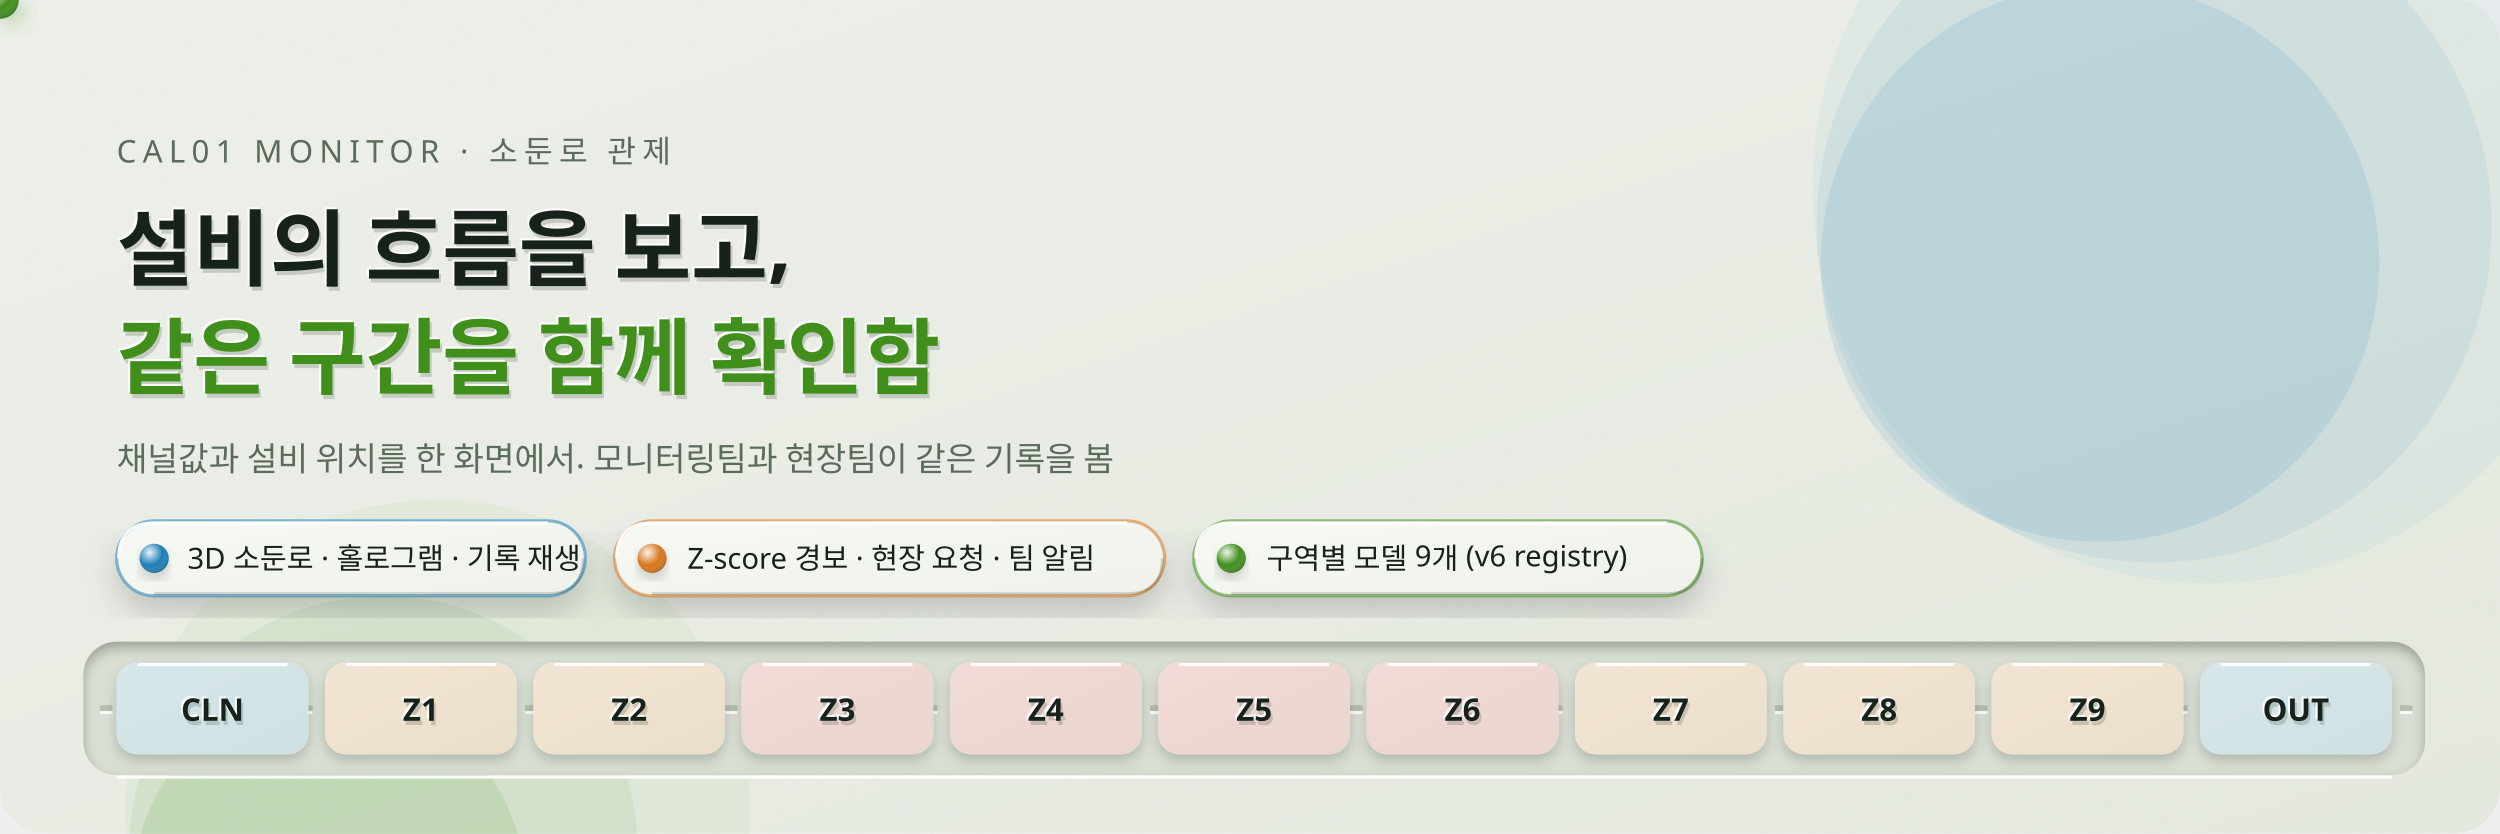
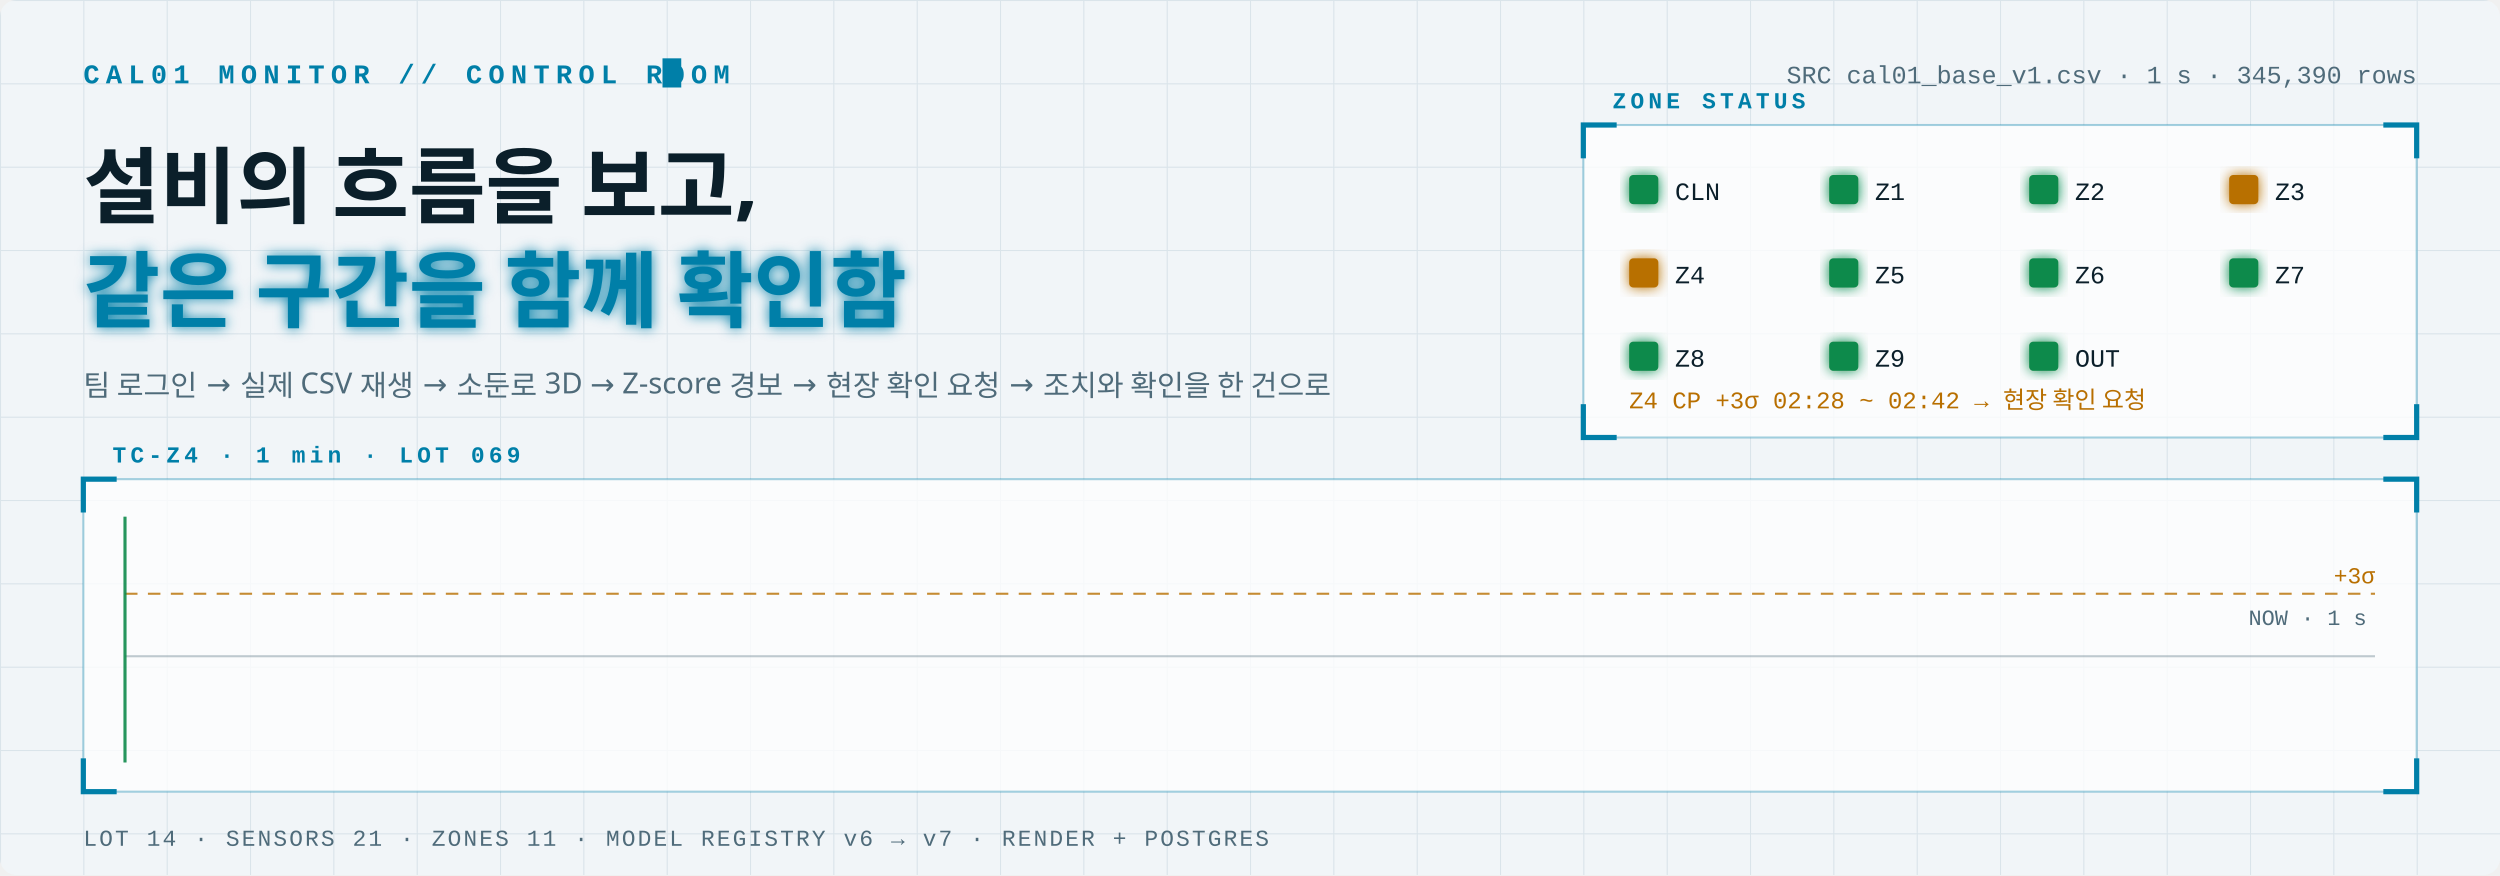
- <svg xmlns="http://www.w3.org/2000/svg" viewBox="0 0 1200 400" width="1200" height="400" font-family="Pretendard, 'Apple SD Gothic Neo', 'Malgun Gothic', 'Noto Sans KR', sans-serif">
+ <svg xmlns="http://www.w3.org/2000/svg" viewBox="0 0 1200 420" width="1200" height="420" font-family="Pretendard, 'Apple SD Gothic Neo', 'Malgun Gothic', 'Noto Sans KR', sans-serif">
  <defs>
-     <filter id="shadow" x="-10%" y="-10%" width="120%" height="140%">
-       <feDropShadow dx="0" dy="8" stdDeviation="8" flood-color="#000" flood-opacity="0.18" />
-     </filter>
-     <filter id="shadow-sm" x="-10%" y="-10%" width="120%" height="140%">
-       <feDropShadow dx="0" dy="3" stdDeviation="3" flood-color="#000" flood-opacity="0.18" />
-     </filter>
-     <filter id="inset" x="-10%" y="-10%" width="120%" height="130%">
-       <feOffset dx="0" dy="3" />
-       <feGaussianBlur stdDeviation="3" result="ob" />
-       <feComposite operator="out" in="SourceGraphic" in2="ob" result="inv" />
-       <feFlood flood-color="#000" flood-opacity="0.55" result="col" />
-       <feComposite operator="in" in="col" in2="inv" result="sh" />
-       <feComposite operator="over" in="sh" in2="SourceGraphic" />
-     </filter>
-     <filter id="glow" x="-50%" y="-50%" width="200%" height="200%">
-       <feGaussianBlur stdDeviation="6" result="b" />
+     <pattern id="grid" width="40" height="40" patternUnits="userSpaceOnUse">
+       <path d="M 40 0 L 0 0 0 40" fill="none" stroke="#0b4a66" stroke-opacity="0.10" stroke-width="1" />
+     </pattern>
+     <pattern id="scan" width="4" height="4" patternUnits="userSpaceOnUse">
+       <rect width="4" height="1.2" fill="#000" fill-opacity="0.0" />
+     </pattern>
+     <filter id="glow" x="-30%" y="-30%" width="160%" height="160%">
+       <feGaussianBlur stdDeviation="3" result="b" />
      <feMerge>
        <feMergeNode in="b" />
        <feMergeNode in="SourceGraphic" />
      </feMerge>
    </filter>
-     <filter id="grain">
-       <feTurbulence type="fractalNoise" baseFrequency="0.8" numOctaves="2" stitchTiles="stitch" />
-       <feColorMatrix values="0 0 0 0 0.5  0 0 0 0 0.5  0 0 0 0 0.5  0 0 0 0.6 0" />
+     <filter id="glow-lg" x="-30%" y="-30%" width="160%" height="160%">
+       <feGaussianBlur stdDeviation="8" result="b" />
+       <feMerge>
+         <feMergeNode in="b" />
+         <feMergeNode in="SourceGraphic" />
+       </feMerge>
    </filter>
-     <linearGradient id="plate" x1="0" y1="0" x2="1" y2="1">
-       <stop offset="0" stop-color="#f7f9f4" />
-       <stop offset="1" stop-color="#eef2ea" />
-     </linearGradient>
-     <linearGradient id="bg" x1="0" y1="0" x2="1" y2="1">
-       <stop offset="0" stop-color="#eef1ea" />
-       <stop offset="1" stop-color="#e4e9df" />
-     </linearGradient>
-     <radialGradient id="coin" cx="0.35" cy="0.3" r="0.8">
-       <stop offset="0" stop-color="#ffffff" stop-opacity="0.9" />
-       <stop offset="0.55" stop-color="#ffffff" stop-opacity="0" />
-       <stop offset="1" stop-color="#1a2a1e" stop-opacity="0.35" />
-     </radialGradient>
  </defs>
-   <rect width="1200" height="400" rx="22" fill="url(#bg)" />
-   <rect width="1200" height="400" rx="22" filter="url(#grain)" opacity="0.06" />
-   <circle cx="1060" cy="90" r="190" fill="#1f7fb8" opacity="0.05" />
-   <circle cx="1034" cy="108" r="162" fill="#1f7fb8" opacity="0.08" />
-   <circle cx="1008" cy="126" r="134" fill="#1f7fb8" opacity="0.12" />
-   <circle cx="210" cy="390" r="150" fill="#3f8f1a" opacity="0.05" />
-   <circle cx="184" cy="408" r="122" fill="#3f8f1a" opacity="0.08" />
-   <circle cx="158" cy="426" r="94" fill="#3f8f1a" opacity="0.12" />
-   <text x="56" y="78" font-size="15" fill="#5b6b5d" font-weight="normal" text-anchor="start" letter-spacing="3">CAL01 MONITOR · 소둔로 관제</text>
-   <text x="57" y="136" font-size="40" fill="#1a2a1e" font-weight="bold" text-anchor="start" opacity="0.18">설비의 흐름을 보고,</text>
-   <text x="55" y="133" font-size="40" fill="#ffffff" font-weight="bold" text-anchor="start" opacity="0.9">설비의 흐름을 보고,</text>
-   <text x="56" y="134" font-size="40" fill="#17221b" font-weight="bold" text-anchor="start">설비의 흐름을 보고,</text>
-   <text x="57" y="188" font-size="40" fill="#1a2a1e" font-weight="bold" text-anchor="start" opacity="0.18">같은 구간을 함께 확인함</text>
-   <text x="55" y="185" font-size="40" fill="#ffffff" font-weight="bold" text-anchor="start" opacity="0.9">같은 구간을 함께 확인함</text>
-   <text x="56" y="186" font-size="40" fill="#3f8f1a" font-weight="bold" text-anchor="start">같은 구간을 함께 확인함</text>
-   <text x="56" y="226" font-size="16" fill="#5b6b5d" font-weight="normal" text-anchor="start">채널값과 설비 위치를 한 화면에서. 모니터링팀과 현장팀이 같은 기록을 봄</text>
-   <rect x="56" y="250" width="225" height="36" rx="18" fill="url(#plate)" filter="url(#shadow)" />
-   <rect x="56" y="250" width="225" height="36" rx="18" fill="none" stroke="#1f7fb8" stroke-opacity="0.55" stroke-width="1.5" />
-   <path d="M 57 268 L 57 268 Q 57 251 74 251 L 263 251" fill="none" stroke="#ffffff" stroke-opacity="0.9" stroke-width="1.5" />
-   <path d="M 74 285 L 263 285 Q 280 285 280 268 L 280 268" fill="none" stroke="#1a2a1e" stroke-opacity="0.18" stroke-width="1.5" />
-   <circle cx="74" cy="268" r="7" fill="#1f7fb8" filter="url(#shadow-sm)" />
-   <circle cx="74" cy="268" r="7" fill="url(#coin)" />
-   <text x="90" y="273" font-size="14" fill="#17221b" font-weight="normal" text-anchor="start">3D 소둔로 · 홀로그램 · 기록 재생</text>
-   <rect x="295" y="250" width="264" height="36" rx="18" fill="url(#plate)" filter="url(#shadow)" />
-   <rect x="295" y="250" width="264" height="36" rx="18" fill="none" stroke="#d9741a" stroke-opacity="0.55" stroke-width="1.5" />
-   <path d="M 296 268 L 296 268 Q 296 251 313 251 L 541 251" fill="none" stroke="#ffffff" stroke-opacity="0.9" stroke-width="1.5" />
-   <path d="M 313 285 L 541 285 Q 558 285 558 268 L 558 268" fill="none" stroke="#1a2a1e" stroke-opacity="0.18" stroke-width="1.5" />
-   <circle cx="313" cy="268" r="7" fill="#d9741a" filter="url(#shadow-sm)" />
-   <circle cx="313" cy="268" r="7" fill="url(#coin)" />
-   <text x="329.92" y="273" font-size="14" fill="#17221b" font-weight="normal" text-anchor="start">Z-score 경보 · 현장 요청 · 팀 알림</text>
-   <rect x="573" y="250" width="244" height="36" rx="18" fill="url(#plate)" filter="url(#shadow)" />
-   <rect x="573" y="250" width="244" height="36" rx="18" fill="none" stroke="#3f8f1a" stroke-opacity="0.55" stroke-width="1.5" />
-   <path d="M 574 268 L 574 268 Q 574 251 591 251 L 800 251" fill="none" stroke="#ffffff" stroke-opacity="0.9" stroke-width="1.5" />
-   <path d="M 591 285 L 800 285 Q 817 285 817 268 L 817 268" fill="none" stroke="#1a2a1e" stroke-opacity="0.18" stroke-width="1.5" />
-   <circle cx="591" cy="268" r="7" fill="#3f8f1a" filter="url(#shadow-sm)" />
-   <circle cx="591" cy="268" r="7" fill="url(#coin)" />
-   <text x="607.92" y="273" font-size="14" fill="#17221b" font-weight="normal" text-anchor="start">구역별 모델 9개 (v6 registry)</text>
-   <rect x="40" y="308" width="1124" height="64" rx="16" fill="#d9dfd4" filter="url(#inset)" />
-   <path d="M 56 373 L 1148 373" stroke="#ffffff" stroke-opacity="0.9" stroke-width="1.5" />
-   <line x1="48" y1="340" x2="1158" y2="340" stroke="#1a2a1e" stroke-opacity="0.18" stroke-width="3" stroke-dasharray="6 6" />
-   <line x1="48" y1="342" x2="1158" y2="342" stroke="#ffffff" stroke-opacity="0.9" stroke-width="1.5" stroke-dasharray="6 6" />
-   <rect x="56" y="318" width="92" height="44" rx="10" fill="url(#plate)" filter="url(#shadow-sm)" />
-   <rect x="56" y="318" width="92" height="44" rx="10" fill="#1f7fb8" fill-opacity="0.15">
-     <animate attributeName="fill-opacity" values="0.15;0.85;0.15" keyTimes="0;0.5;1" dur="6s" begin="0.00s" repeatCount="indefinite" />
+   <rect width="1200" height="420" rx="8" fill="#f1f5f8" />
+   <rect width="1200" height="420" rx="8" fill="url(#grid)" />
+   <text x="40" y="40" font-size="13" fill="#007fa8" font-weight="bold" text-anchor="start" font-family="'JetBrains Mono', Consolas, 'Cascadia Mono', 'Courier New', monospace" letter-spacing="3">CAL01 MONITOR // CONTROL ROOM</text>
+   <rect x="318" y="28" width="9" height="14" fill="#007fa8">
+     <animate attributeName="opacity" values="1;1;0;0" keyTimes="0;0.5;0.5;1" dur="1s" repeatCount="indefinite" />
  </rect>
-   <path d="M 66 319 L 138 319" stroke="#ffffff" stroke-opacity="0.9" stroke-width="1.5" />
-   <text x="103.0" y="348" font-size="15" fill="#1a2a1e" font-weight="bold" text-anchor="middle" opacity="0.18">CLN</text>
-   <text x="101.0" y="345" font-size="15" fill="#ffffff" font-weight="bold" text-anchor="middle" opacity="0.9">CLN</text>
-   <text x="102.0" y="346" font-size="15" fill="#17221b" font-weight="bold" text-anchor="middle">CLN</text>
-   <rect x="156" y="318" width="92" height="44" rx="10" fill="url(#plate)" filter="url(#shadow-sm)" />
-   <rect x="156" y="318" width="92" height="44" rx="10" fill="#d9741a" fill-opacity="0.15">
-     <animate attributeName="fill-opacity" values="0.15;0.85;0.15" keyTimes="0;0.5;1" dur="6s" begin="0.45s" repeatCount="indefinite" />
+   <text x="1160" y="40" font-size="12" fill="#4f6b7a" font-weight="normal" text-anchor="end" font-family="'JetBrains Mono', Consolas, 'Cascadia Mono', 'Courier New', monospace">SRC cal01_base_v1.csv · 1 s · 345,390 rows</text>
+   <text x="40" y="104" font-size="40" fill="#0b1f2a" font-weight="bold" text-anchor="start">설비의 흐름을 보고,</text>
+   <text x="40" y="154" font-size="40" fill="#007fa8" font-weight="bold" text-anchor="start" filter="url(#glow)">같은 구간을 함께 확인함</text>
+   <text x="40" y="190" font-size="14" fill="#4f6b7a" font-weight="normal" text-anchor="start">팀 로그인 → 실제 CSV 재생 → 소둔로 3D → Z-score 경보 → 현장 확인 요청 → 조치와 확인을 한 건으로</text>
+   <rect x="760" y="60" width="400" height="150" fill="#ffffff" fill-opacity="0.75" stroke="#007fa8" stroke-opacity="0.35" stroke-width="1" />
+   <polyline points="760,76 760,60 776,60" fill="none" stroke="#007fa8" stroke-width="2.5" />
+   <polyline points="1160,76 1160,60 1144,60" fill="none" stroke="#007fa8" stroke-width="2.5" />
+   <polyline points="760,194 760,210 776,210" fill="none" stroke="#007fa8" stroke-width="2.5" />
+   <polyline points="1160,194 1160,210 1144,210" fill="none" stroke="#007fa8" stroke-width="2.5" />
+   <text x="774" y="52" font-size="11" fill="#007fa8" font-weight="bold" text-anchor="start" font-family="'JetBrains Mono', Consolas, 'Cascadia Mono', 'Courier New', monospace" letter-spacing="2">ZONE STATUS</text>
+   <rect x="782" y="84" width="14" height="14" rx="2" fill="#0f8a4c" filter="url(#glow)" />
+   <text x="804" y="96" font-size="12" fill="#0b1f2a" font-weight="normal" text-anchor="start" font-family="'JetBrains Mono', Consolas, 'Cascadia Mono', 'Courier New', monospace">CLN</text>
+   <rect x="878" y="84" width="14" height="14" rx="2" fill="#0f8a4c" filter="url(#glow)" />
+   <text x="900" y="96" font-size="12" fill="#0b1f2a" font-weight="normal" text-anchor="start" font-family="'JetBrains Mono', Consolas, 'Cascadia Mono', 'Courier New', monospace">Z1</text>
+   <rect x="974" y="84" width="14" height="14" rx="2" fill="#0f8a4c" filter="url(#glow)" />
+   <text x="996" y="96" font-size="12" fill="#0b1f2a" font-weight="normal" text-anchor="start" font-family="'JetBrains Mono', Consolas, 'Cascadia Mono', 'Courier New', monospace">Z2</text>
+   <rect x="1070" y="84" width="14" height="14" rx="2" fill="#b86f00" filter="url(#glow)">
+     <animate attributeName="fill" values="#b86f00;#0f8a4c;#b86f00" dur="5s" repeatCount="indefinite" />
  </rect>
-   <path d="M 166 319 L 238 319" stroke="#ffffff" stroke-opacity="0.9" stroke-width="1.5" />
-   <text x="203.0" y="348" font-size="15" fill="#1a2a1e" font-weight="bold" text-anchor="middle" opacity="0.18">Z1</text>
-   <text x="201.0" y="345" font-size="15" fill="#ffffff" font-weight="bold" text-anchor="middle" opacity="0.9">Z1</text>
-   <text x="202.0" y="346" font-size="15" fill="#17221b" font-weight="bold" text-anchor="middle">Z1</text>
-   <rect x="256" y="318" width="92" height="44" rx="10" fill="url(#plate)" filter="url(#shadow-sm)" />
-   <rect x="256" y="318" width="92" height="44" rx="10" fill="#d9741a" fill-opacity="0.15">
-     <animate attributeName="fill-opacity" values="0.15;0.85;0.15" keyTimes="0;0.5;1" dur="6s" begin="0.90s" repeatCount="indefinite" />
+   <text x="1092" y="96" font-size="12" fill="#0b1f2a" font-weight="normal" text-anchor="start" font-family="'JetBrains Mono', Consolas, 'Cascadia Mono', 'Courier New', monospace">Z3</text>
+   <rect x="782" y="124" width="14" height="14" rx="2" fill="#b86f00" filter="url(#glow)">
+     <animate attributeName="fill" values="#b86f00;#c92040;#b86f00;#b86f00" dur="2.4s" repeatCount="indefinite" />
  </rect>
-   <path d="M 266 319 L 338 319" stroke="#ffffff" stroke-opacity="0.9" stroke-width="1.5" />
-   <text x="303.0" y="348" font-size="15" fill="#1a2a1e" font-weight="bold" text-anchor="middle" opacity="0.18">Z2</text>
-   <text x="301.0" y="345" font-size="15" fill="#ffffff" font-weight="bold" text-anchor="middle" opacity="0.9">Z2</text>
-   <text x="302.0" y="346" font-size="15" fill="#17221b" font-weight="bold" text-anchor="middle">Z2</text>
-   <rect x="356" y="318" width="92" height="44" rx="10" fill="url(#plate)" filter="url(#shadow-sm)" />
-   <rect x="356" y="318" width="92" height="44" rx="10" fill="#d8323a" fill-opacity="0.15">
-     <animate attributeName="fill-opacity" values="0.15;0.85;0.15" keyTimes="0;0.5;1" dur="6s" begin="1.35s" repeatCount="indefinite" />
+   <text x="804" y="136" font-size="12" fill="#0b1f2a" font-weight="normal" text-anchor="start" font-family="'JetBrains Mono', Consolas, 'Cascadia Mono', 'Courier New', monospace">Z4</text>
+   <rect x="878" y="124" width="14" height="14" rx="2" fill="#0f8a4c" filter="url(#glow)" />
+   <text x="900" y="136" font-size="12" fill="#0b1f2a" font-weight="normal" text-anchor="start" font-family="'JetBrains Mono', Consolas, 'Cascadia Mono', 'Courier New', monospace">Z5</text>
+   <rect x="974" y="124" width="14" height="14" rx="2" fill="#0f8a4c" filter="url(#glow)" />
+   <text x="996" y="136" font-size="12" fill="#0b1f2a" font-weight="normal" text-anchor="start" font-family="'JetBrains Mono', Consolas, 'Cascadia Mono', 'Courier New', monospace">Z6</text>
+   <rect x="1070" y="124" width="14" height="14" rx="2" fill="#0f8a4c" filter="url(#glow)" />
+   <text x="1092" y="136" font-size="12" fill="#0b1f2a" font-weight="normal" text-anchor="start" font-family="'JetBrains Mono', Consolas, 'Cascadia Mono', 'Courier New', monospace">Z7</text>
+   <rect x="782" y="164" width="14" height="14" rx="2" fill="#0f8a4c" filter="url(#glow)" />
+   <text x="804" y="176" font-size="12" fill="#0b1f2a" font-weight="normal" text-anchor="start" font-family="'JetBrains Mono', Consolas, 'Cascadia Mono', 'Courier New', monospace">Z8</text>
+   <rect x="878" y="164" width="14" height="14" rx="2" fill="#0f8a4c" filter="url(#glow)" />
+   <text x="900" y="176" font-size="12" fill="#0b1f2a" font-weight="normal" text-anchor="start" font-family="'JetBrains Mono', Consolas, 'Cascadia Mono', 'Courier New', monospace">Z9</text>
+   <rect x="974" y="164" width="14" height="14" rx="2" fill="#0f8a4c" filter="url(#glow)" />
+   <text x="996" y="176" font-size="12" fill="#0b1f2a" font-weight="normal" text-anchor="start" font-family="'JetBrains Mono', Consolas, 'Cascadia Mono', 'Courier New', monospace">OUT</text>
+   <text x="782" y="196" font-size="11.5" fill="#b86f00" font-weight="normal" text-anchor="start" font-family="'JetBrains Mono', Consolas, 'Cascadia Mono', 'Courier New', monospace">Z4 CP +3σ 02:28 ~ 02:42 → 현장 확인 요청</text>
+   <rect x="40" y="230" width="1120" height="150" fill="#ffffff" fill-opacity="0.75" stroke="#007fa8" stroke-opacity="0.35" stroke-width="1" />
+   <polyline points="40,246 40,230 56,230" fill="none" stroke="#007fa8" stroke-width="2.5" />
+   <polyline points="1160,246 1160,230 1144,230" fill="none" stroke="#007fa8" stroke-width="2.5" />
+   <polyline points="40,364 40,380 56,380" fill="none" stroke="#007fa8" stroke-width="2.5" />
+   <polyline points="1160,364 1160,380 1144,380" fill="none" stroke="#007fa8" stroke-width="2.5" />
+   <text x="54" y="222" font-size="11" fill="#007fa8" font-weight="bold" text-anchor="start" font-family="'JetBrains Mono', Consolas, 'Cascadia Mono', 'Courier New', monospace" letter-spacing="2">TC-Z4 · 1 min · LOT 069</text>
+   <line x1="60" y1="285.0" x2="1140" y2="285.0" stroke="#b86f00" stroke-opacity="0.8" stroke-width="1" stroke-dasharray="6 5" />
+   <text x="1140" y="280.0" font-size="11" fill="#b86f00" font-weight="normal" text-anchor="end" font-family="'JetBrains Mono', Consolas, 'Cascadia Mono', 'Courier New', monospace">+3σ</text>
+   <line x1="60" y1="315.0" x2="1140" y2="315.0" stroke="#4f6b7a" stroke-opacity="0.35" stroke-width="1" />
+   <path d="M 60.0 320.6 L 64.9 322.1 L 69.9 323.3 L 74.8 324.1 L 79.7 324.5 L 84.7 324.7 L 89.6 324.6 L 94.5 324.3 L 99.5 323.8 L 104.4 323.4 L 109.3 323.0 L 114.2 322.7 L 119.2 322.6 L 124.1 322.7 L 129.0 323.1 L 134.0 323.8 L 138.9 324.7 L 143.8 326.0 L 148.8 327.4 L 153.7 329.1 L 158.6 330.8 L 163.6 332.5 L 168.5 334.2 L 173.4 335.7 L 178.4 337.0 L 183.3 337.9 L 188.2 338.5 L 193.2 338.7 L 198.1 338.5 L 203.0 337.9 L 207.9 336.9 L 212.9 335.5 L 217.8 333.8 L 222.7 331.9 L 227.7 329.8 L 232.6 327.7 L 237.5 325.6 L 242.5 323.6 L 247.4 321.8 L 252.3 320.2 L 257.3 319.0 L 262.2 318.0 L 267.1 317.3 L 272.1 317.0 L 277.0 316.9 L 281.9 317.0 L 286.8 317.2 L 291.8 317.5 L 296.7 317.8 L 301.6 318.0 L 306.6 318.0 L 311.5 317.8 L 316.4 317.4 L 321.4 316.6 L 326.3 315.4 L 331.2 314.0 L 336.2 312.3 L 341.1 310.3 L 346.0 308.1 L 351.0 305.8 L 355.9 303.4 L 360.8 301.1 L 365.8 299.0 L 370.7 297.0 L 375.6 295.4 L 380.5 294.1 L 385.5 293.2 L 390.4 292.7 L 395.3 292.6 L 400.3 292.9 L 405.2 293.6 L 410.1 294.6 L 415.1 295.8 L 420.0 297.1 L 424.9 298.5 L 429.9 299.9 L 434.8 301.3 L 439.7 302.4 L 444.7 303.3 L 449.6 304.0 L 454.5 304.4 L 459.5 304.5 L 464.4 304.3 L 469.3 304.0 L 474.2 303.4 L 479.2 302.8 L 484.1 302.1 L 489.0 301.5 L 494.0 301.1 L 498.9 300.9 L 503.8 300.9 L 508.8 301.3 L 513.7 302.0 L 518.6 303.1 L 523.6 304.6 L 528.5 306.4 L 533.4 308.5 L 538.4 310.9 L 543.3 313.4 L 548.2 316.0 L 553.2 318.6 L 558.1 321.0 L 563.0 323.3 L 567.9 325.4 L 572.9 327.1 L 577.8 328.5 L 582.7 329.5 L 587.7 330.1 L 592.6 330.3 L 597.5 330.2 L 602.5 329.9 L 607.4 329.3 L 612.3 328.7 L 617.3 327.9 L 622.2 327.2 L 627.1 326.7 L 632.1 326.3 L 637.0 326.1 L 641.9 326.2 L 646.8 326.5 L 651.8 327.2 L 656.7 328.1 L 661.6 329.1 L 666.6 330.4 L 671.5 331.7 L 676.4 333.0 L 681.4 334.3 L 686.3 335.4 L 691.2 336.2 L 696.2 336.7 L 701.1 336.8 L 706.0 336.6 L 711.0 335.9 L 715.9 334.9 L 720.8 333.4 L 725.8 331.6 L 730.7 329.6 L 735.6 327.3 L 740.5 325.0 L 745.5 322.6 L 750.4 320.2 L 755.3 318.0 L 760.3 316.1 L 765.2 314.3 L 770.1 312.9 L 775.1 306.6 L 780.0 294.7 L 784.9 284.1 L 789.9 275.2 L 794.8 268.6 L 799.7 264.6 L 804.7 263.2 L 809.6 264.6 L 814.5 268.6 L 819.5 274.8 L 824.4 283.0 L 829.3 292.6 L 834.2 302.9 L 839.2 309.7 L 844.1 308.4 L 849.0 306.8 L 854.0 305.0 L 858.9 303.1 L 863.8 301.1 L 868.8 299.0 L 873.7 297.1 L 878.6 295.3 L 883.6 293.7 L 888.5 292.5 L 893.4 291.6 L 898.4 291.2 L 903.3 291.1 L 908.2 291.5 L 913.2 292.3 L 918.1 293.4 L 923.0 294.8 L 927.9 296.5 L 932.9 298.2 L 937.8 300.1 L 942.7 301.8 L 947.7 303.5 L 952.6 305.0 L 957.5 306.3 L 962.5 307.3 L 967.4 307.9 L 972.3 308.3 L 977.3 308.5 L 982.2 308.4 L 987.1 308.1 L 992.1 307.7 L 997.0 307.3 L 1001.9 306.9 L 1006.8 306.7 L 1011.8 306.7 L 1016.7 306.9 L 1021.6 307.5 L 1026.6 308.4 L 1031.5 309.6 L 1036.4 311.2 L 1041.4 313.1 L 1046.3 315.2 L 1051.2 317.6 L 1056.2 320.0 L 1061.1 322.6 L 1066.0 325.0 L 1071.0 327.4 L 1075.9 329.5 L 1080.8 331.3 L 1085.8 332.7 L 1090.7 333.8 L 1095.6 334.5 L 1100.5 334.8 L 1105.5 334.7 L 1110.4 334.3 L 1115.3 333.6 L 1120.3 332.7 L 1125.2 331.6 L 1130.1 330.5 L 1135.1 329.5 L 1140.0 328.6" fill="none" stroke="#007fa8" stroke-width="2" stroke-linejoin="round" filter="url(#glow)" stroke-dasharray="1170" stroke-dashoffset="1170">
+     <animate attributeName="stroke-dashoffset" values="1170;0;0" keyTimes="0;0.85;1" dur="8s" repeatCount="indefinite" />
+   </path>
+   <line x1="60" y1="248" x2="60" y2="366" stroke="#0f8a4c" stroke-opacity="0.9" stroke-width="1.5">
+     <animate attributeName="x1" values="60;1140;1140" keyTimes="0;0.85;1" dur="8s" repeatCount="indefinite" />
+     <animate attributeName="x2" values="60;1140;1140" keyTimes="0;0.85;1" dur="8s" repeatCount="indefinite" />
+   </line>
+   <rect x="772.8" y="248" width="64.8" height="118" fill="#c92040" fill-opacity="0">
+     <animate attributeName="fill-opacity" values="0;0;0.22;0.22" keyTimes="0;0.6;0.64;1" dur="8s" repeatCount="indefinite" />
  </rect>
-   <path d="M 366 319 L 438 319" stroke="#ffffff" stroke-opacity="0.9" stroke-width="1.5" />
-   <text x="403.0" y="348" font-size="15" fill="#1a2a1e" font-weight="bold" text-anchor="middle" opacity="0.18">Z3</text>
-   <text x="401.0" y="345" font-size="15" fill="#ffffff" font-weight="bold" text-anchor="middle" opacity="0.9">Z3</text>
-   <text x="402.0" y="346" font-size="15" fill="#17221b" font-weight="bold" text-anchor="middle">Z3</text>
-   <rect x="456" y="318" width="92" height="44" rx="10" fill="url(#plate)" filter="url(#shadow-sm)" />
-   <rect x="456" y="318" width="92" height="44" rx="10" fill="#d8323a" fill-opacity="0.15">
-     <animate attributeName="fill-opacity" values="0.15;0.85;0.15" keyTimes="0;0.5;1" dur="6s" begin="1.80s" repeatCount="indefinite" />
-   </rect>
-   <path d="M 466 319 L 538 319" stroke="#ffffff" stroke-opacity="0.9" stroke-width="1.5" />
-   <text x="503.0" y="348" font-size="15" fill="#1a2a1e" font-weight="bold" text-anchor="middle" opacity="0.18">Z4</text>
-   <text x="501.0" y="345" font-size="15" fill="#ffffff" font-weight="bold" text-anchor="middle" opacity="0.9">Z4</text>
-   <text x="502.0" y="346" font-size="15" fill="#17221b" font-weight="bold" text-anchor="middle">Z4</text>
-   <rect x="556" y="318" width="92" height="44" rx="10" fill="url(#plate)" filter="url(#shadow-sm)" />
-   <rect x="556" y="318" width="92" height="44" rx="10" fill="#d8323a" fill-opacity="0.15">
-     <animate attributeName="fill-opacity" values="0.15;0.85;0.15" keyTimes="0;0.5;1" dur="6s" begin="2.25s" repeatCount="indefinite" />
-   </rect>
-   <path d="M 566 319 L 638 319" stroke="#ffffff" stroke-opacity="0.9" stroke-width="1.5" />
-   <text x="603.0" y="348" font-size="15" fill="#1a2a1e" font-weight="bold" text-anchor="middle" opacity="0.18">Z5</text>
-   <text x="601.0" y="345" font-size="15" fill="#ffffff" font-weight="bold" text-anchor="middle" opacity="0.9">Z5</text>
-   <text x="602.0" y="346" font-size="15" fill="#17221b" font-weight="bold" text-anchor="middle">Z5</text>
-   <rect x="656" y="318" width="92" height="44" rx="10" fill="url(#plate)" filter="url(#shadow-sm)" />
-   <rect x="656" y="318" width="92" height="44" rx="10" fill="#d8323a" fill-opacity="0.15">
-     <animate attributeName="fill-opacity" values="0.15;0.85;0.15" keyTimes="0;0.5;1" dur="6s" begin="2.70s" repeatCount="indefinite" />
-   </rect>
-   <path d="M 666 319 L 738 319" stroke="#ffffff" stroke-opacity="0.9" stroke-width="1.5" />
-   <text x="703.0" y="348" font-size="15" fill="#1a2a1e" font-weight="bold" text-anchor="middle" opacity="0.18">Z6</text>
-   <text x="701.0" y="345" font-size="15" fill="#ffffff" font-weight="bold" text-anchor="middle" opacity="0.9">Z6</text>
-   <text x="702.0" y="346" font-size="15" fill="#17221b" font-weight="bold" text-anchor="middle">Z6</text>
-   <rect x="756" y="318" width="92" height="44" rx="10" fill="url(#plate)" filter="url(#shadow-sm)" />
-   <rect x="756" y="318" width="92" height="44" rx="10" fill="#d9741a" fill-opacity="0.15">
-     <animate attributeName="fill-opacity" values="0.15;0.85;0.15" keyTimes="0;0.5;1" dur="6s" begin="3.15s" repeatCount="indefinite" />
-   </rect>
-   <path d="M 766 319 L 838 319" stroke="#ffffff" stroke-opacity="0.9" stroke-width="1.5" />
-   <text x="803.0" y="348" font-size="15" fill="#1a2a1e" font-weight="bold" text-anchor="middle" opacity="0.18">Z7</text>
-   <text x="801.0" y="345" font-size="15" fill="#ffffff" font-weight="bold" text-anchor="middle" opacity="0.9">Z7</text>
-   <text x="802.0" y="346" font-size="15" fill="#17221b" font-weight="bold" text-anchor="middle">Z7</text>
-   <rect x="856" y="318" width="92" height="44" rx="10" fill="url(#plate)" filter="url(#shadow-sm)" />
-   <rect x="856" y="318" width="92" height="44" rx="10" fill="#d9741a" fill-opacity="0.15">
-     <animate attributeName="fill-opacity" values="0.15;0.85;0.15" keyTimes="0;0.5;1" dur="6s" begin="3.60s" repeatCount="indefinite" />
-   </rect>
-   <path d="M 866 319 L 938 319" stroke="#ffffff" stroke-opacity="0.9" stroke-width="1.5" />
-   <text x="903.0" y="348" font-size="15" fill="#1a2a1e" font-weight="bold" text-anchor="middle" opacity="0.18">Z8</text>
-   <text x="901.0" y="345" font-size="15" fill="#ffffff" font-weight="bold" text-anchor="middle" opacity="0.9">Z8</text>
-   <text x="902.0" y="346" font-size="15" fill="#17221b" font-weight="bold" text-anchor="middle">Z8</text>
-   <rect x="956" y="318" width="92" height="44" rx="10" fill="url(#plate)" filter="url(#shadow-sm)" />
-   <rect x="956" y="318" width="92" height="44" rx="10" fill="#d9741a" fill-opacity="0.15">
-     <animate attributeName="fill-opacity" values="0.15;0.85;0.15" keyTimes="0;0.5;1" dur="6s" begin="4.05s" repeatCount="indefinite" />
-   </rect>
-   <path d="M 966 319 L 1038 319" stroke="#ffffff" stroke-opacity="0.9" stroke-width="1.5" />
-   <text x="1003.0" y="348" font-size="15" fill="#1a2a1e" font-weight="bold" text-anchor="middle" opacity="0.18">Z9</text>
-   <text x="1001.0" y="345" font-size="15" fill="#ffffff" font-weight="bold" text-anchor="middle" opacity="0.9">Z9</text>
-   <text x="1002.0" y="346" font-size="15" fill="#17221b" font-weight="bold" text-anchor="middle">Z9</text>
-   <rect x="1056" y="318" width="92" height="44" rx="10" fill="url(#plate)" filter="url(#shadow-sm)" />
-   <rect x="1056" y="318" width="92" height="44" rx="10" fill="#1f7fb8" fill-opacity="0.15">
-     <animate attributeName="fill-opacity" values="0.15;0.85;0.15" keyTimes="0;0.5;1" dur="6s" begin="4.50s" repeatCount="indefinite" />
-   </rect>
-   <path d="M 1066 319 L 1138 319" stroke="#ffffff" stroke-opacity="0.9" stroke-width="1.5" />
-   <text x="1103.0" y="348" font-size="15" fill="#1a2a1e" font-weight="bold" text-anchor="middle" opacity="0.18">OUT</text>
-   <text x="1101.0" y="345" font-size="15" fill="#ffffff" font-weight="bold" text-anchor="middle" opacity="0.9">OUT</text>
-   <text x="1102.0" y="346" font-size="15" fill="#17221b" font-weight="bold" text-anchor="middle">OUT</text>
-   <g>
-     <animateMotion dur="6s" repeatCount="indefinite" path="M 48 340 L 1158 340" />
-     <circle r="9" fill="#3f8f1a" filter="url(#glow)" />
-     <circle r="9" fill="url(#coin)" />
+   <g opacity="0">
+     <animate attributeName="opacity" values="0;0;1;1" keyTimes="0;0.62;0.66;1" dur="8s" repeatCount="indefinite" />
+     <text x="845.6" y="264" font-size="12" fill="#c92040" font-weight="bold" text-anchor="start" font-family="'JetBrains Mono', Consolas, 'Cascadia Mono', 'Courier New', monospace">ALERT  Z4  CP 0.88 ↑</text>
  </g>
+   <text x="1136" y="282" font-size="22" font-weight="bold" fill="#0b1f2a" font-family="'JetBrains Mono', Consolas, 'Cascadia Mono', 'Courier New', monospace" text-anchor="end" opacity="0">
+     <animate attributeName="opacity" values="0;1;1;0;0" keyTimes="0;0.02;0.33;0.35;1" dur="3s" begin="0s" repeatCount="indefinite" />812.4 ℃</text>
+   <text x="1136" y="282" font-size="22" font-weight="bold" fill="#0b1f2a" font-family="'JetBrains Mono', Consolas, 'Cascadia Mono', 'Courier New', monospace" text-anchor="end" opacity="0">
+     <animate attributeName="opacity" values="0;1;1;0;0" keyTimes="0;0.02;0.33;0.35;1" dur="3s" begin="1s" repeatCount="indefinite" />812.9 ℃</text>
+   <text x="1136" y="282" font-size="22" font-weight="bold" fill="#0b1f2a" font-family="'JetBrains Mono', Consolas, 'Cascadia Mono', 'Courier New', monospace" text-anchor="end" opacity="0">
+     <animate attributeName="opacity" values="0;1;1;0;0" keyTimes="0;0.02;0.33;0.35;1" dur="3s" begin="2s" repeatCount="indefinite" />811.7 ℃</text>
+   <text x="1136" y="300" font-size="10.5" fill="#4f6b7a" font-weight="normal" text-anchor="end" font-family="'JetBrains Mono', Consolas, 'Cascadia Mono', 'Courier New', monospace">NOW · 1 s</text>
+   <text x="40" y="406" font-size="11" fill="#4f6b7a" font-weight="normal" text-anchor="start" font-family="'JetBrains Mono', Consolas, 'Cascadia Mono', 'Courier New', monospace" letter-spacing="1">LOT 14 · SENSORS 21 · ZONES 11 · MODEL REGISTRY v6 → v7 · RENDER + POSTGRES</text>
+   <rect width="1200" height="420" rx="8" fill="url(#scan)" pointer-events="none" />
</svg>
